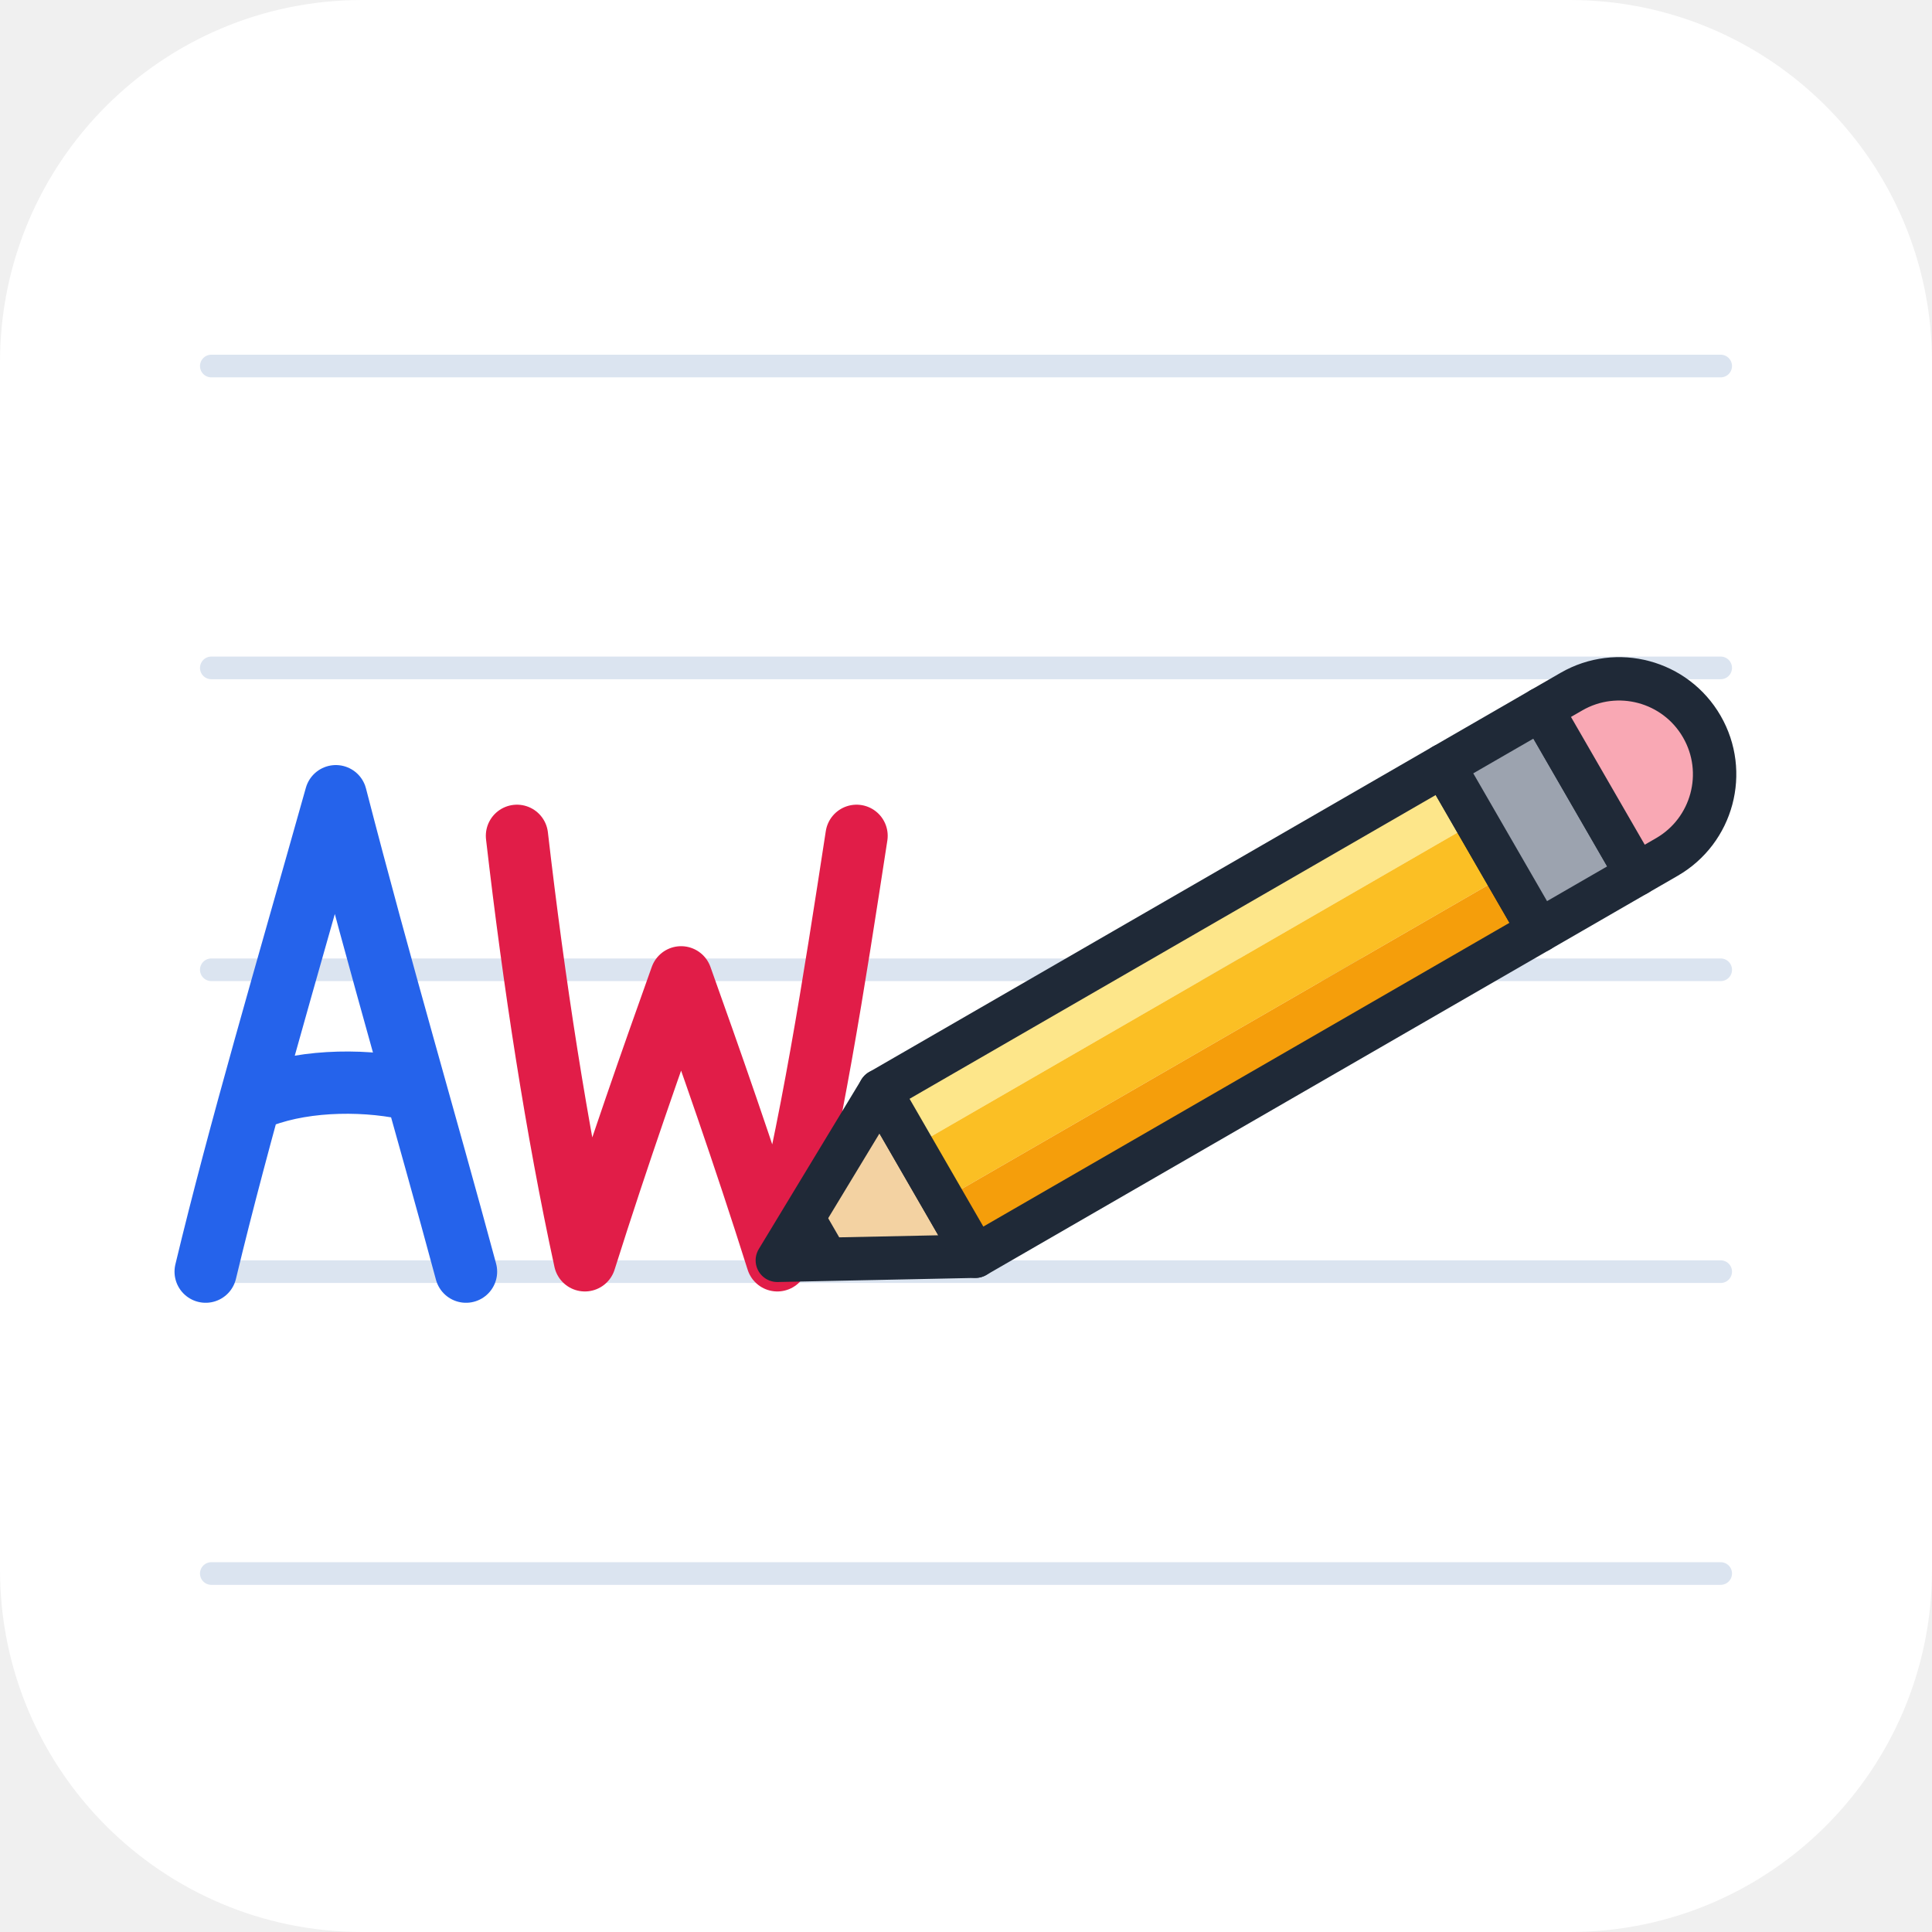
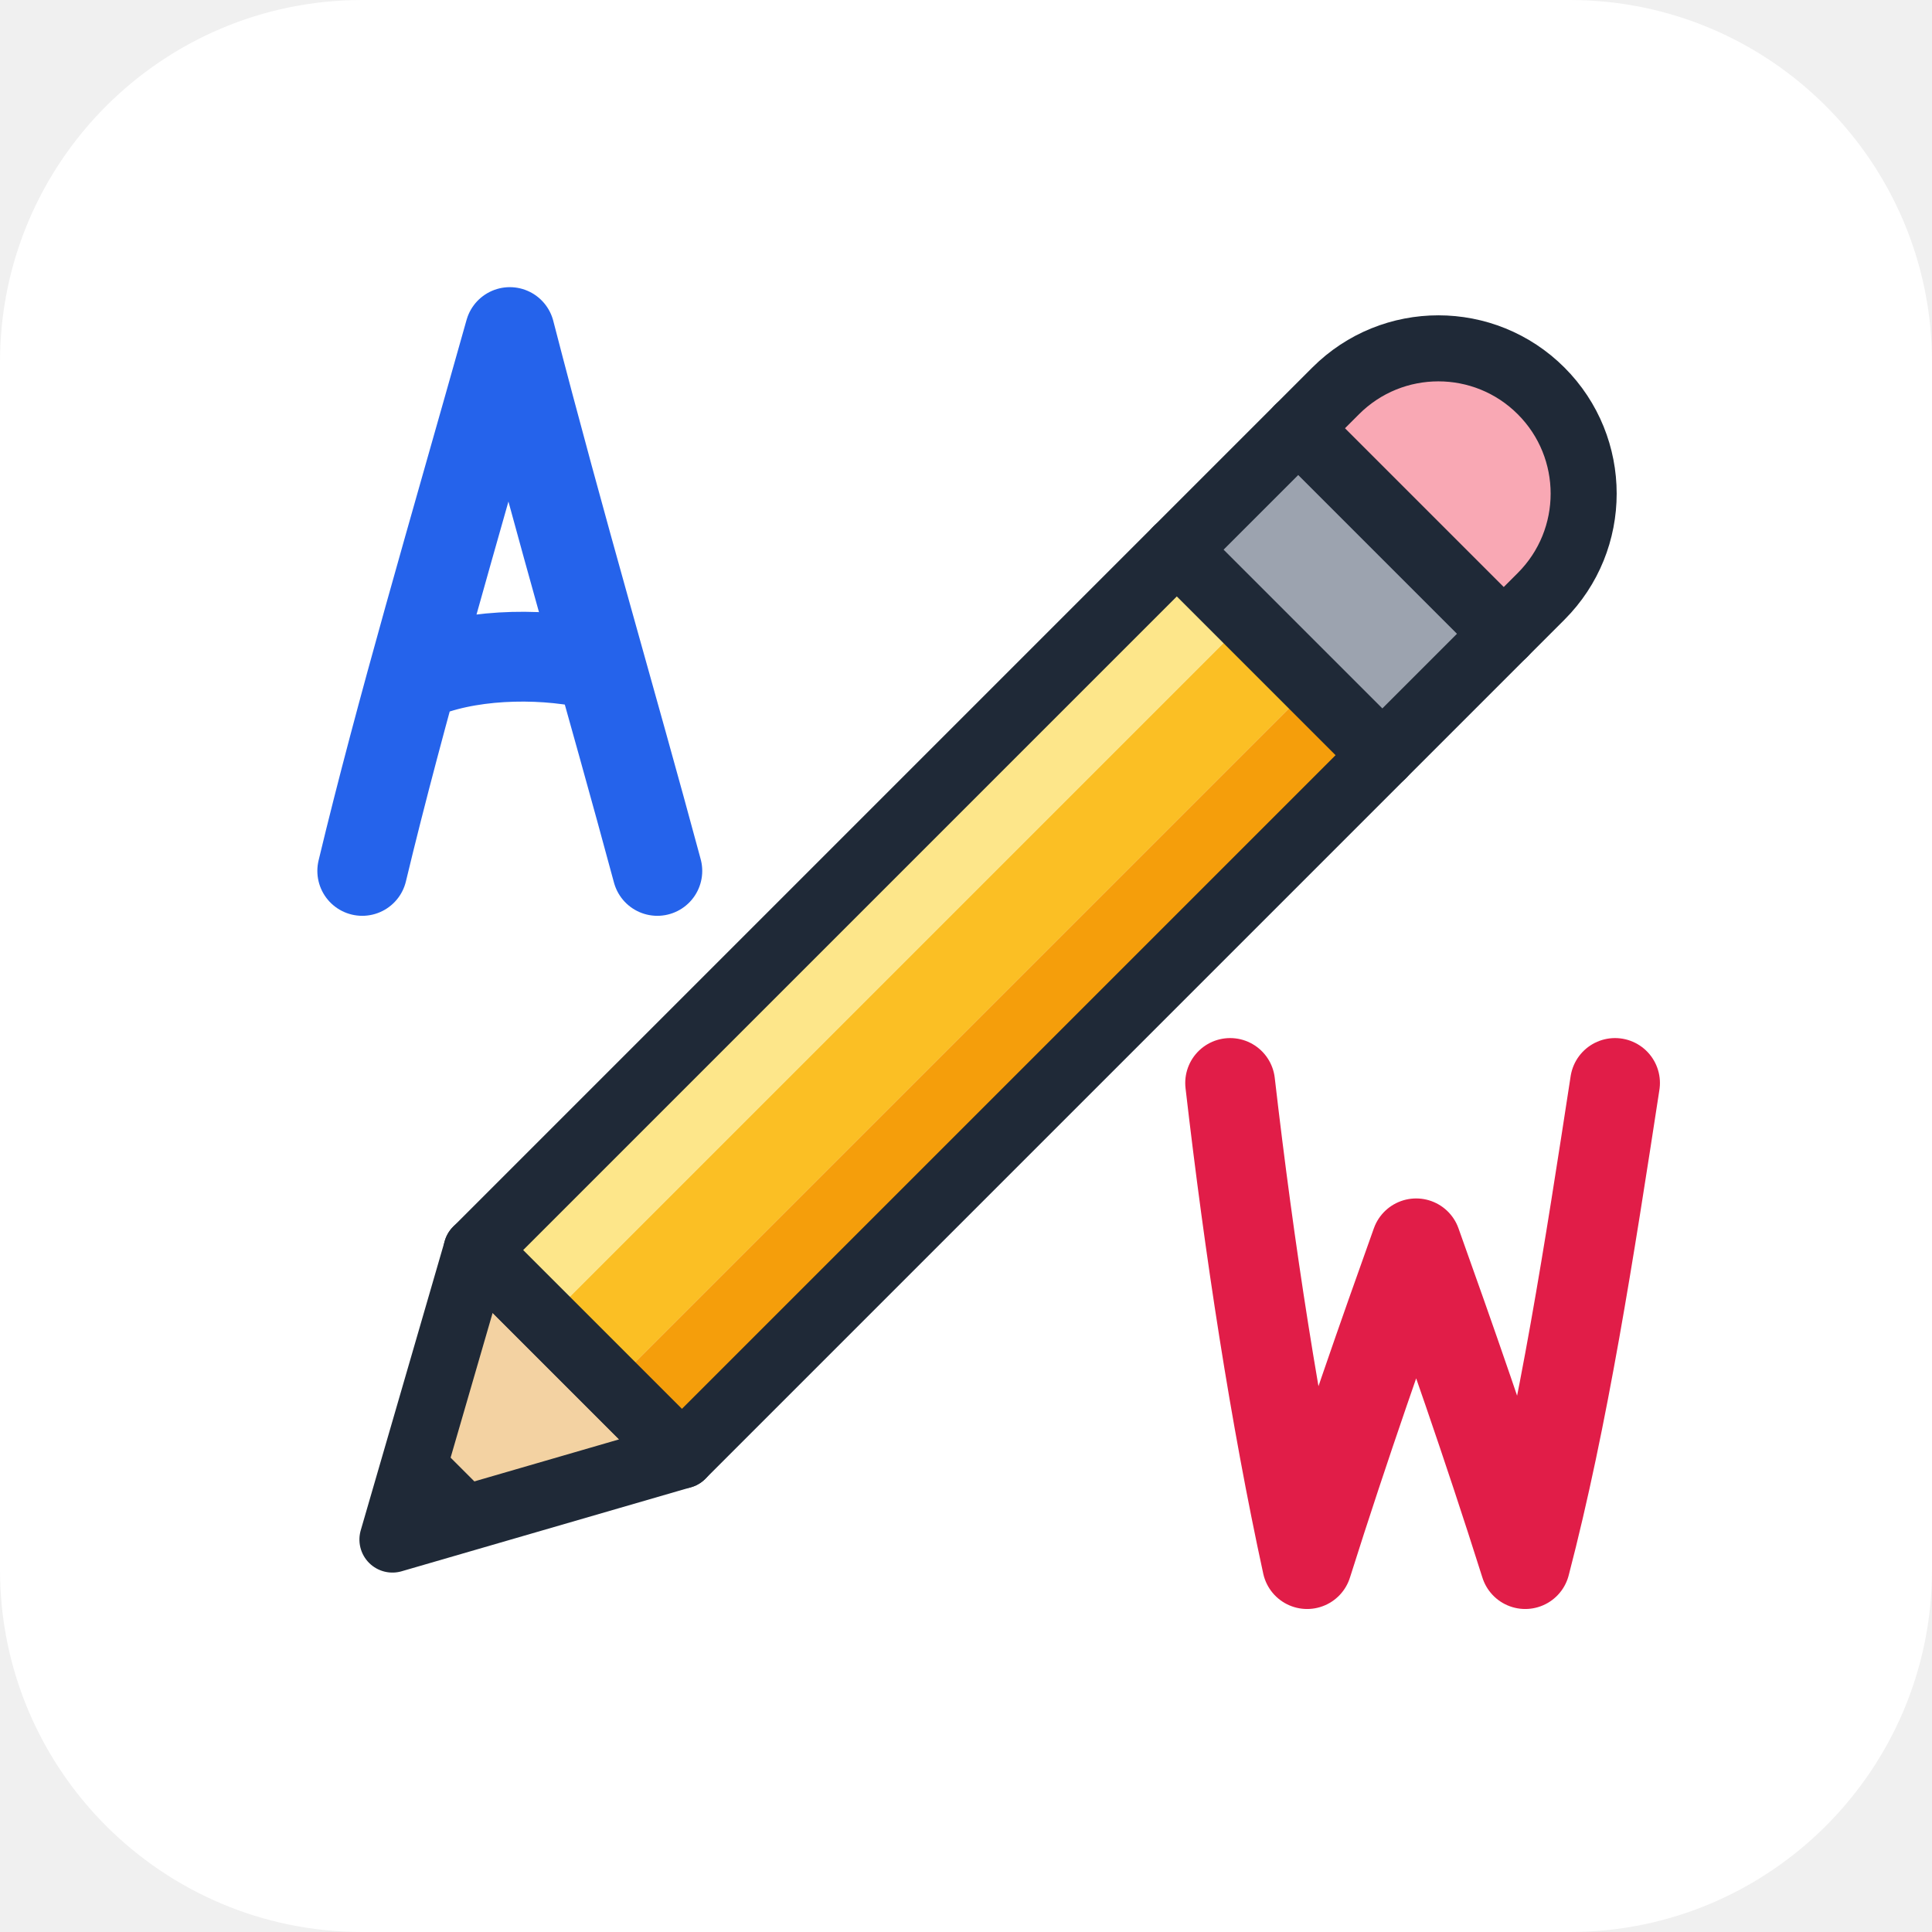
<svg xmlns="http://www.w3.org/2000/svg" viewBox="0 0 512 512" width="512" height="512">
  <rect width="512" height="512" rx="96" fill="#ffffff" />
-   <path d="M56 97H456M56 177H456M56 257H456M56 337H456M56 417H456" stroke="#dbe4f0" stroke-width="6" stroke-linecap="round" />
-   <g transform="translate(-23.5 58) scale(0.75)" fill="none" stroke-width="22" stroke-linecap="round" stroke-linejoin="round">
-     <path d="M104 372C116 322 132 268 150 204C166 266 182 320 196 372M124 310C140 304 162 304 178 308" stroke="#2563eb" />
-     <path d="M214 218C220 270 228 322 238 368C250 330 262 296 272 268C282 296 294 330 306 368C318 322 326 270 334 218" stroke="#e11d48" />
+   <g fill="none" stroke-width="28" stroke-linecap="round" stroke-linejoin="round">
+     <path transform="translate(7.6 -85.4) scale(0.85)" d="M104 372C116 322 132 268 150 204C166 266 182 320 196 372M124 310C140 304 162 304 178 308" stroke="#2563eb" />
+     <path transform="translate(144.1 101.7) scale(0.85)" d="M214 218C220 270 228 322 238 368C250 330 262 296 272 268C282 296 294 330 306 368C318 322 326 270 334 218" stroke="#e11d48" />
  </g>
-   <g transform="translate(206 334) rotate(-30) scale(1.15)" stroke-linejoin="round">
+   <g transform="translate(104 408) rotate(-45) scale(1.75)" stroke-linejoin="round">
    <path d="M0 0L40 -22V22Z" fill="#f3d2a2" stroke="#1f2937" stroke-width="10" />
    <path d="M0 0L15 -8.25V8.25Z" fill="#1f2937" />
    <rect x="40" y="-22" width="150" height="15" fill="#fde68a" />
    <rect x="40" y="-7" width="150" height="14" fill="#fbbf24" />
    <rect x="40" y="7" width="150" height="15" fill="#f59e0b" />
    <rect x="40" y="-22" width="150" height="44" fill="none" stroke="#1f2937" stroke-width="10" />
    <rect x="190" y="-22" width="26" height="44" fill="#9ca3af" stroke="#1f2937" stroke-width="10" />
    <path d="M216 -22h8a22 22 0 0 1 0 44h-8z" fill="#f9a8b4" stroke="#1f2937" stroke-width="10" />
  </g>
</svg>
